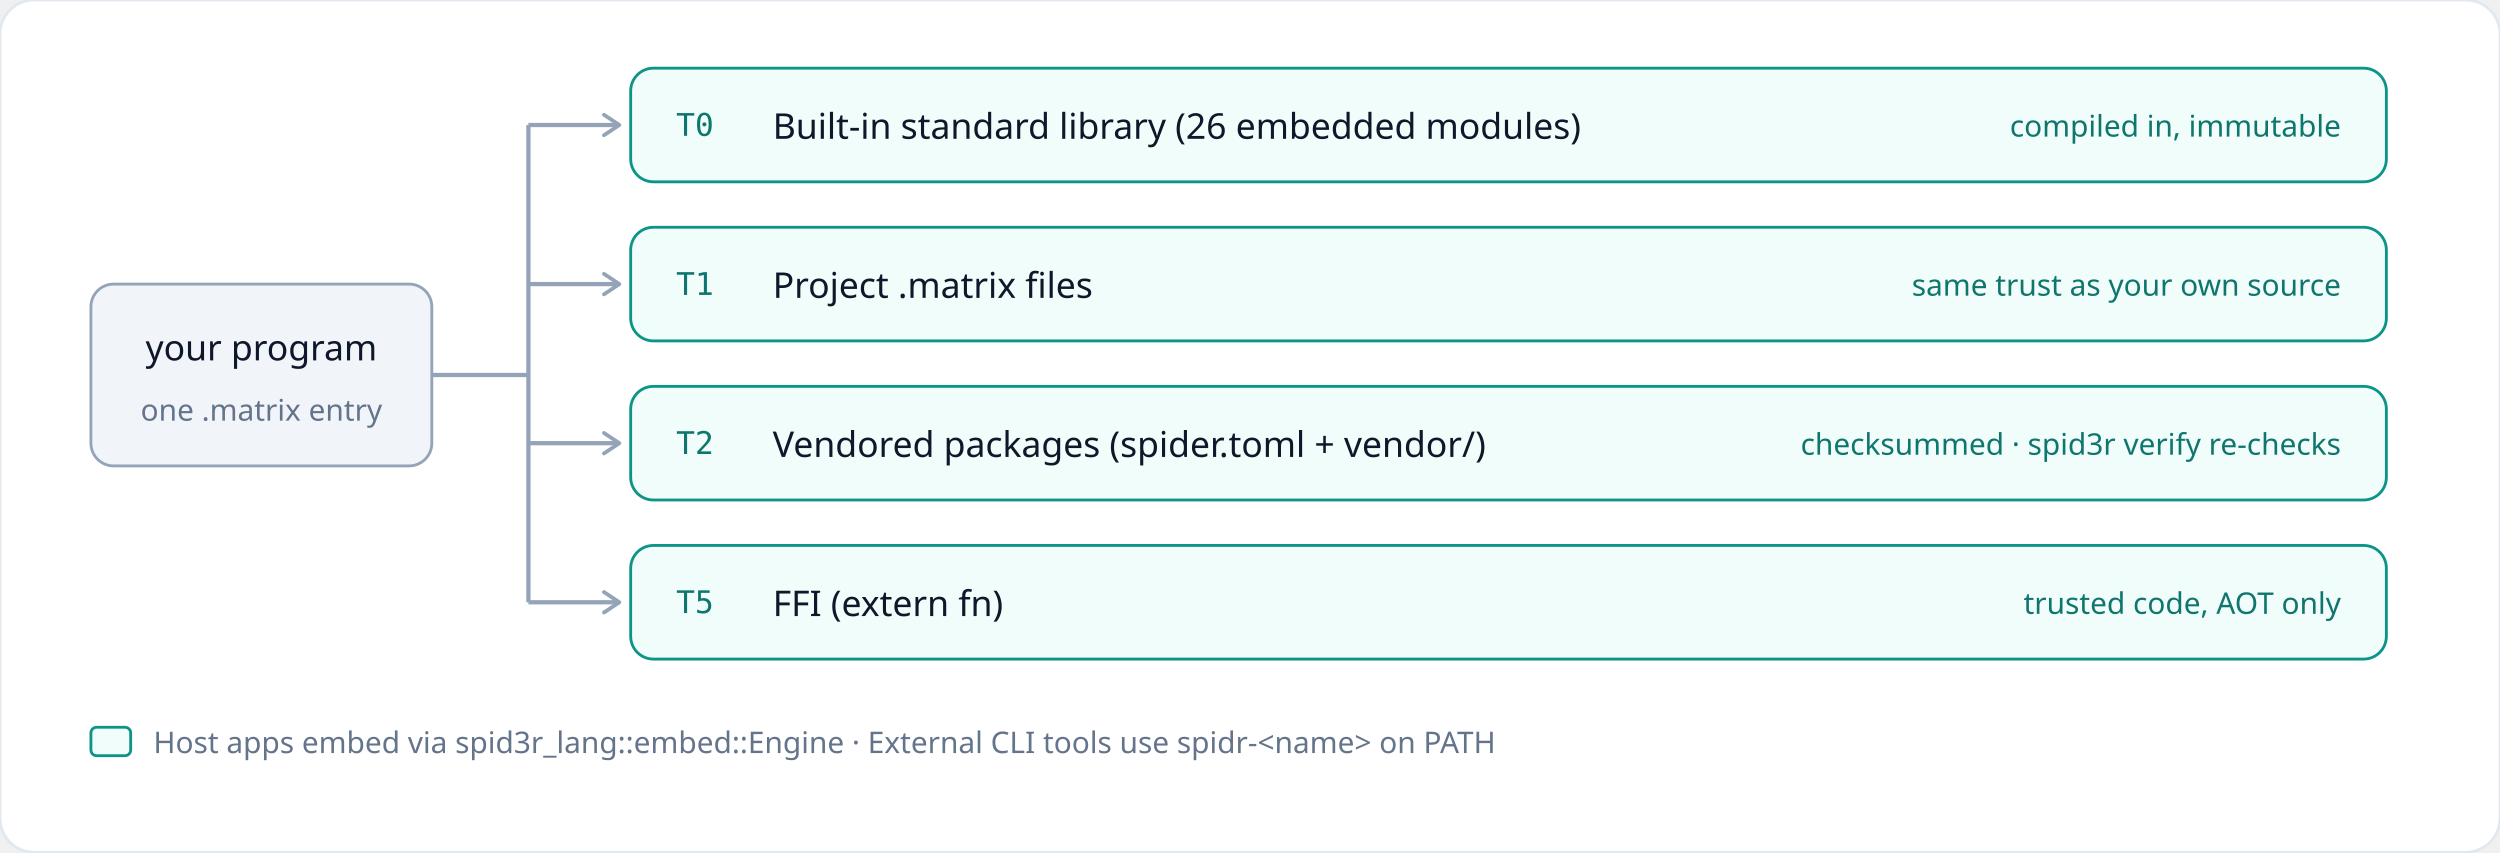
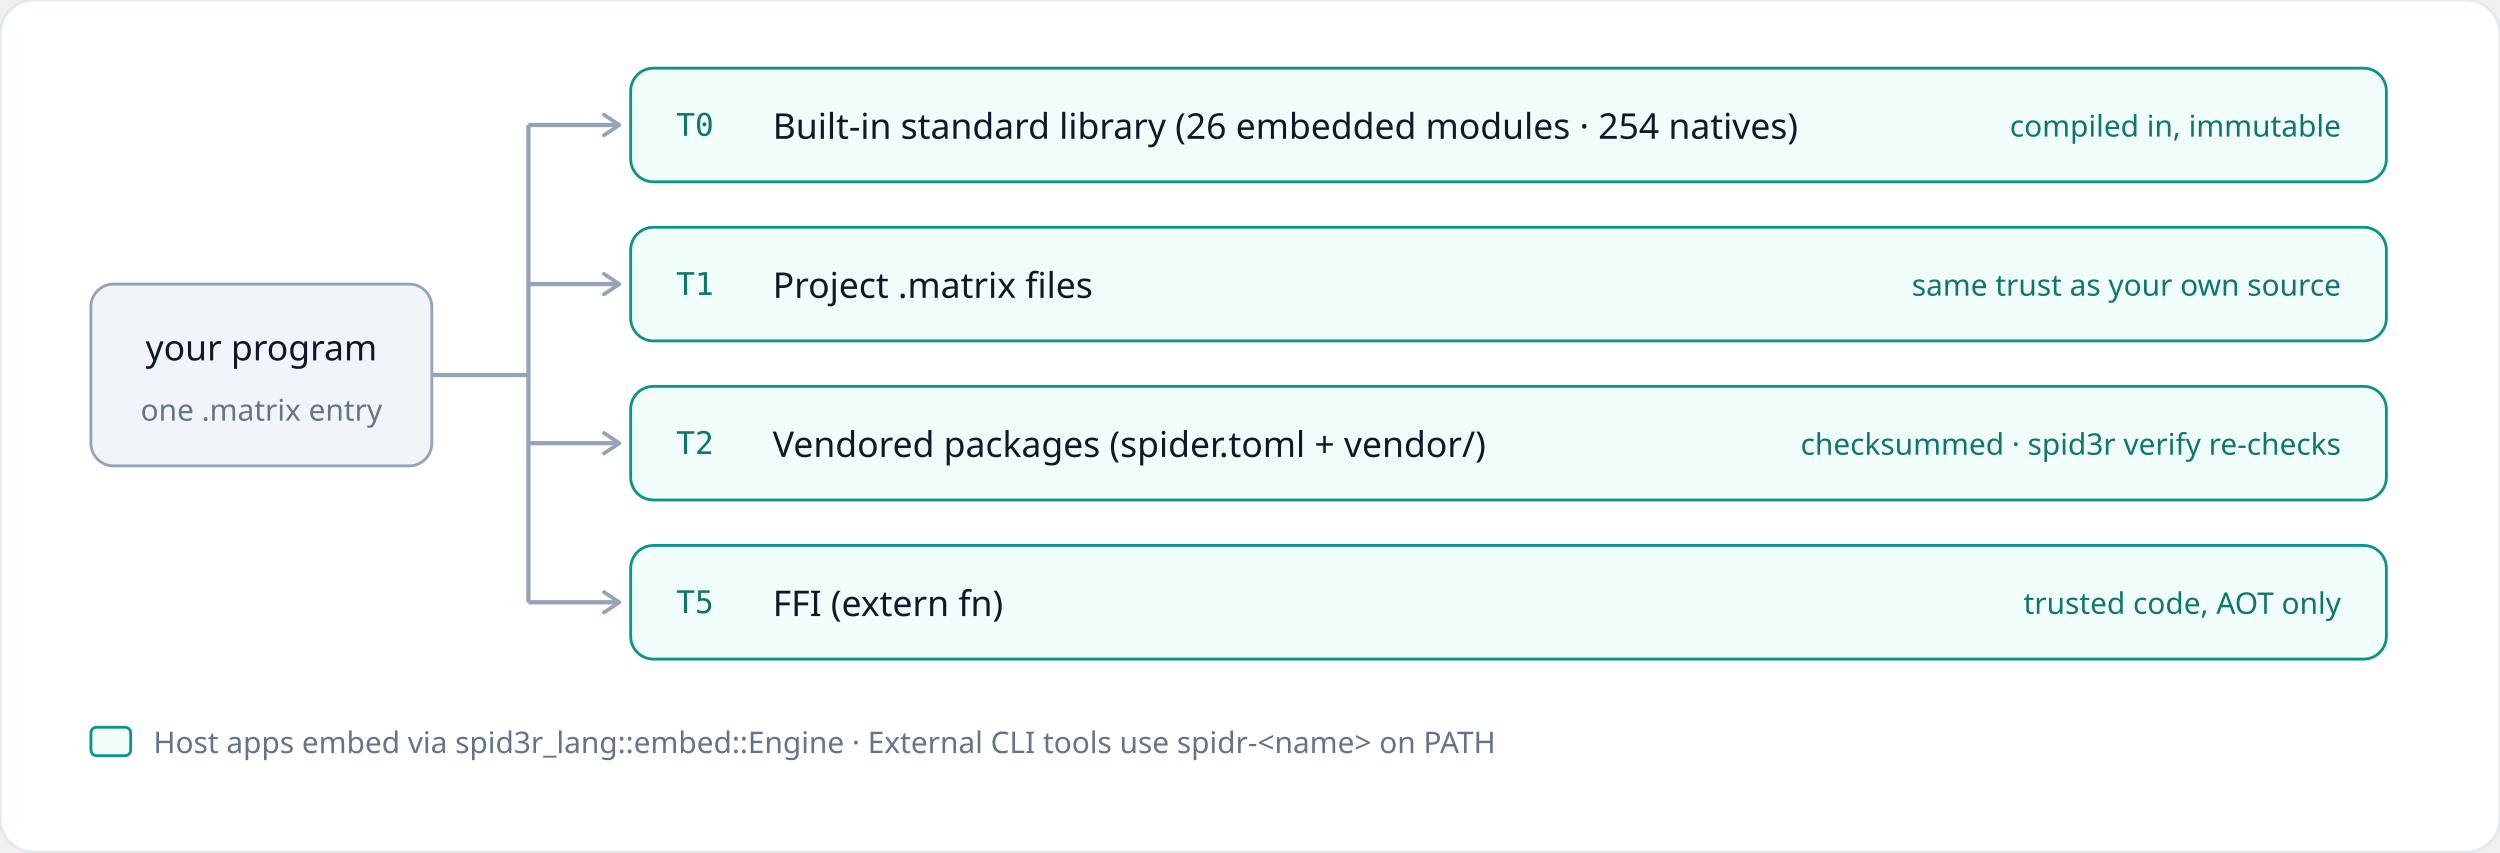
<svg xmlns="http://www.w3.org/2000/svg" viewBox="0 0 880 300" width="880" height="300" role="img">
  <defs>
    <marker id="ec" viewBox="0 0 10 10" refX="8" refY="5" markerWidth="6" markerHeight="6" orient="auto-start-reverse">
      <path d="M2 1L8 5L2 9" fill="none" stroke="#94A3B8" stroke-width="1.5" stroke-linecap="round" stroke-linejoin="round" />
    </marker>
  </defs>
  <rect x="0" y="0" width="880" height="300" rx="12" fill="#FFFFFF" stroke="#E2E8F0" stroke-width="1" />
  <rect x="32" y="100" width="120" height="64" rx="8" fill="#F1F5F9" stroke="#94A3B8" stroke-width="1" />
  <text x="92" y="122" text-anchor="middle" dominant-baseline="central" font-family="ui-sans-serif, system-ui, sans-serif" font-size="12.5" fill="#0F172A">your program</text>
  <text x="92" y="144" text-anchor="middle" dominant-baseline="central" font-family="ui-sans-serif, system-ui, sans-serif" font-size="10.5" fill="#64748B">one .matrix entry</text>
  <path d="M152 132 L186 132" fill="none" stroke="#94A3B8" stroke-width="1.5" />
  <path d="M186 44 L186 212" fill="none" stroke="#94A3B8" stroke-width="1.5" />
  <path d="M186 44 L218 44" fill="none" stroke="#94A3B8" stroke-width="1.5" marker-end="url(#ec)" />
  <path d="M186 100 L218 100" fill="none" stroke="#94A3B8" stroke-width="1.5" marker-end="url(#ec)" />
  <path d="M186 156 L218 156" fill="none" stroke="#94A3B8" stroke-width="1.5" marker-end="url(#ec)" />
  <path d="M186 212 L218 212" fill="none" stroke="#94A3B8" stroke-width="1.5" marker-end="url(#ec)" />
  <rect x="222" y="24" width="618" height="40" rx="8" fill="#F0FDFA" stroke="#0D9488" stroke-width="1" />
  <text x="238" y="44" dominant-baseline="central" font-family="ui-monospace, SFMono-Regular, Menlo, Consolas, monospace" font-size="11" fill="#0F766E">T0</text>
-   <text x="272" y="44" dominant-baseline="central" font-family="ui-sans-serif, system-ui, sans-serif" font-size="12.5" fill="#0F172A">Built-in standard library (26 embedded modules)</text>
+   <text x="272" y="44" dominant-baseline="central" font-family="ui-sans-serif, system-ui, sans-serif" font-size="12.5" fill="#0F172A">Built-in standard library (26 embedded modules · 254 natives)</text>
  <text x="824" y="44" text-anchor="end" dominant-baseline="central" font-family="ui-sans-serif, system-ui, sans-serif" font-size="10.5" fill="#0F766E">compiled in, immutable</text>
  <rect x="222" y="80" width="618" height="40" rx="8" fill="#F0FDFA" stroke="#0D9488" stroke-width="1" />
  <text x="238" y="100" dominant-baseline="central" font-family="ui-monospace, SFMono-Regular, Menlo, Consolas, monospace" font-size="11" fill="#0F766E">T1</text>
  <text x="272" y="100" dominant-baseline="central" font-family="ui-sans-serif, system-ui, sans-serif" font-size="12.5" fill="#0F172A">Project .matrix files</text>
  <text x="824" y="100" text-anchor="end" dominant-baseline="central" font-family="ui-sans-serif, system-ui, sans-serif" font-size="10.5" fill="#0F766E">same trust as your own source</text>
  <rect x="222" y="136" width="618" height="40" rx="8" fill="#F0FDFA" stroke="#0D9488" stroke-width="1" />
  <text x="238" y="156" dominant-baseline="central" font-family="ui-monospace, SFMono-Regular, Menlo, Consolas, monospace" font-size="11" fill="#0F766E">T2</text>
  <text x="272" y="156" dominant-baseline="central" font-family="ui-sans-serif, system-ui, sans-serif" font-size="12.5" fill="#0F172A">Vendored packages (spider.toml + vendor/)</text>
  <text x="824" y="156" text-anchor="end" dominant-baseline="central" font-family="ui-sans-serif, system-ui, sans-serif" font-size="10.5" fill="#0F766E">checksummed · spid3r verify re-checks</text>
  <rect x="222" y="192" width="618" height="40" rx="8" fill="#F0FDFA" stroke="#0D9488" stroke-width="1" />
  <text x="238" y="212" dominant-baseline="central" font-family="ui-monospace, SFMono-Regular, Menlo, Consolas, monospace" font-size="11" fill="#0F766E">T5</text>
  <text x="272" y="212" dominant-baseline="central" font-family="ui-sans-serif, system-ui, sans-serif" font-size="12.5" fill="#0F172A">FFI (extern fn)</text>
  <text x="824" y="212" text-anchor="end" dominant-baseline="central" font-family="ui-sans-serif, system-ui, sans-serif" font-size="10.5" fill="#0F766E">trusted code, AOT only</text>
  <rect x="32" y="256" width="14" height="10" rx="2" fill="#F0FDFA" stroke="#0D9488" stroke-width="1" />
  <text x="54" y="261" dominant-baseline="central" font-family="ui-sans-serif, system-ui, sans-serif" font-size="10.5" fill="#64748B">Host apps embed via spid3r_lang::embed::Engine · External CLI tools use spidr-&lt;name&gt; on PATH</text>
</svg>
